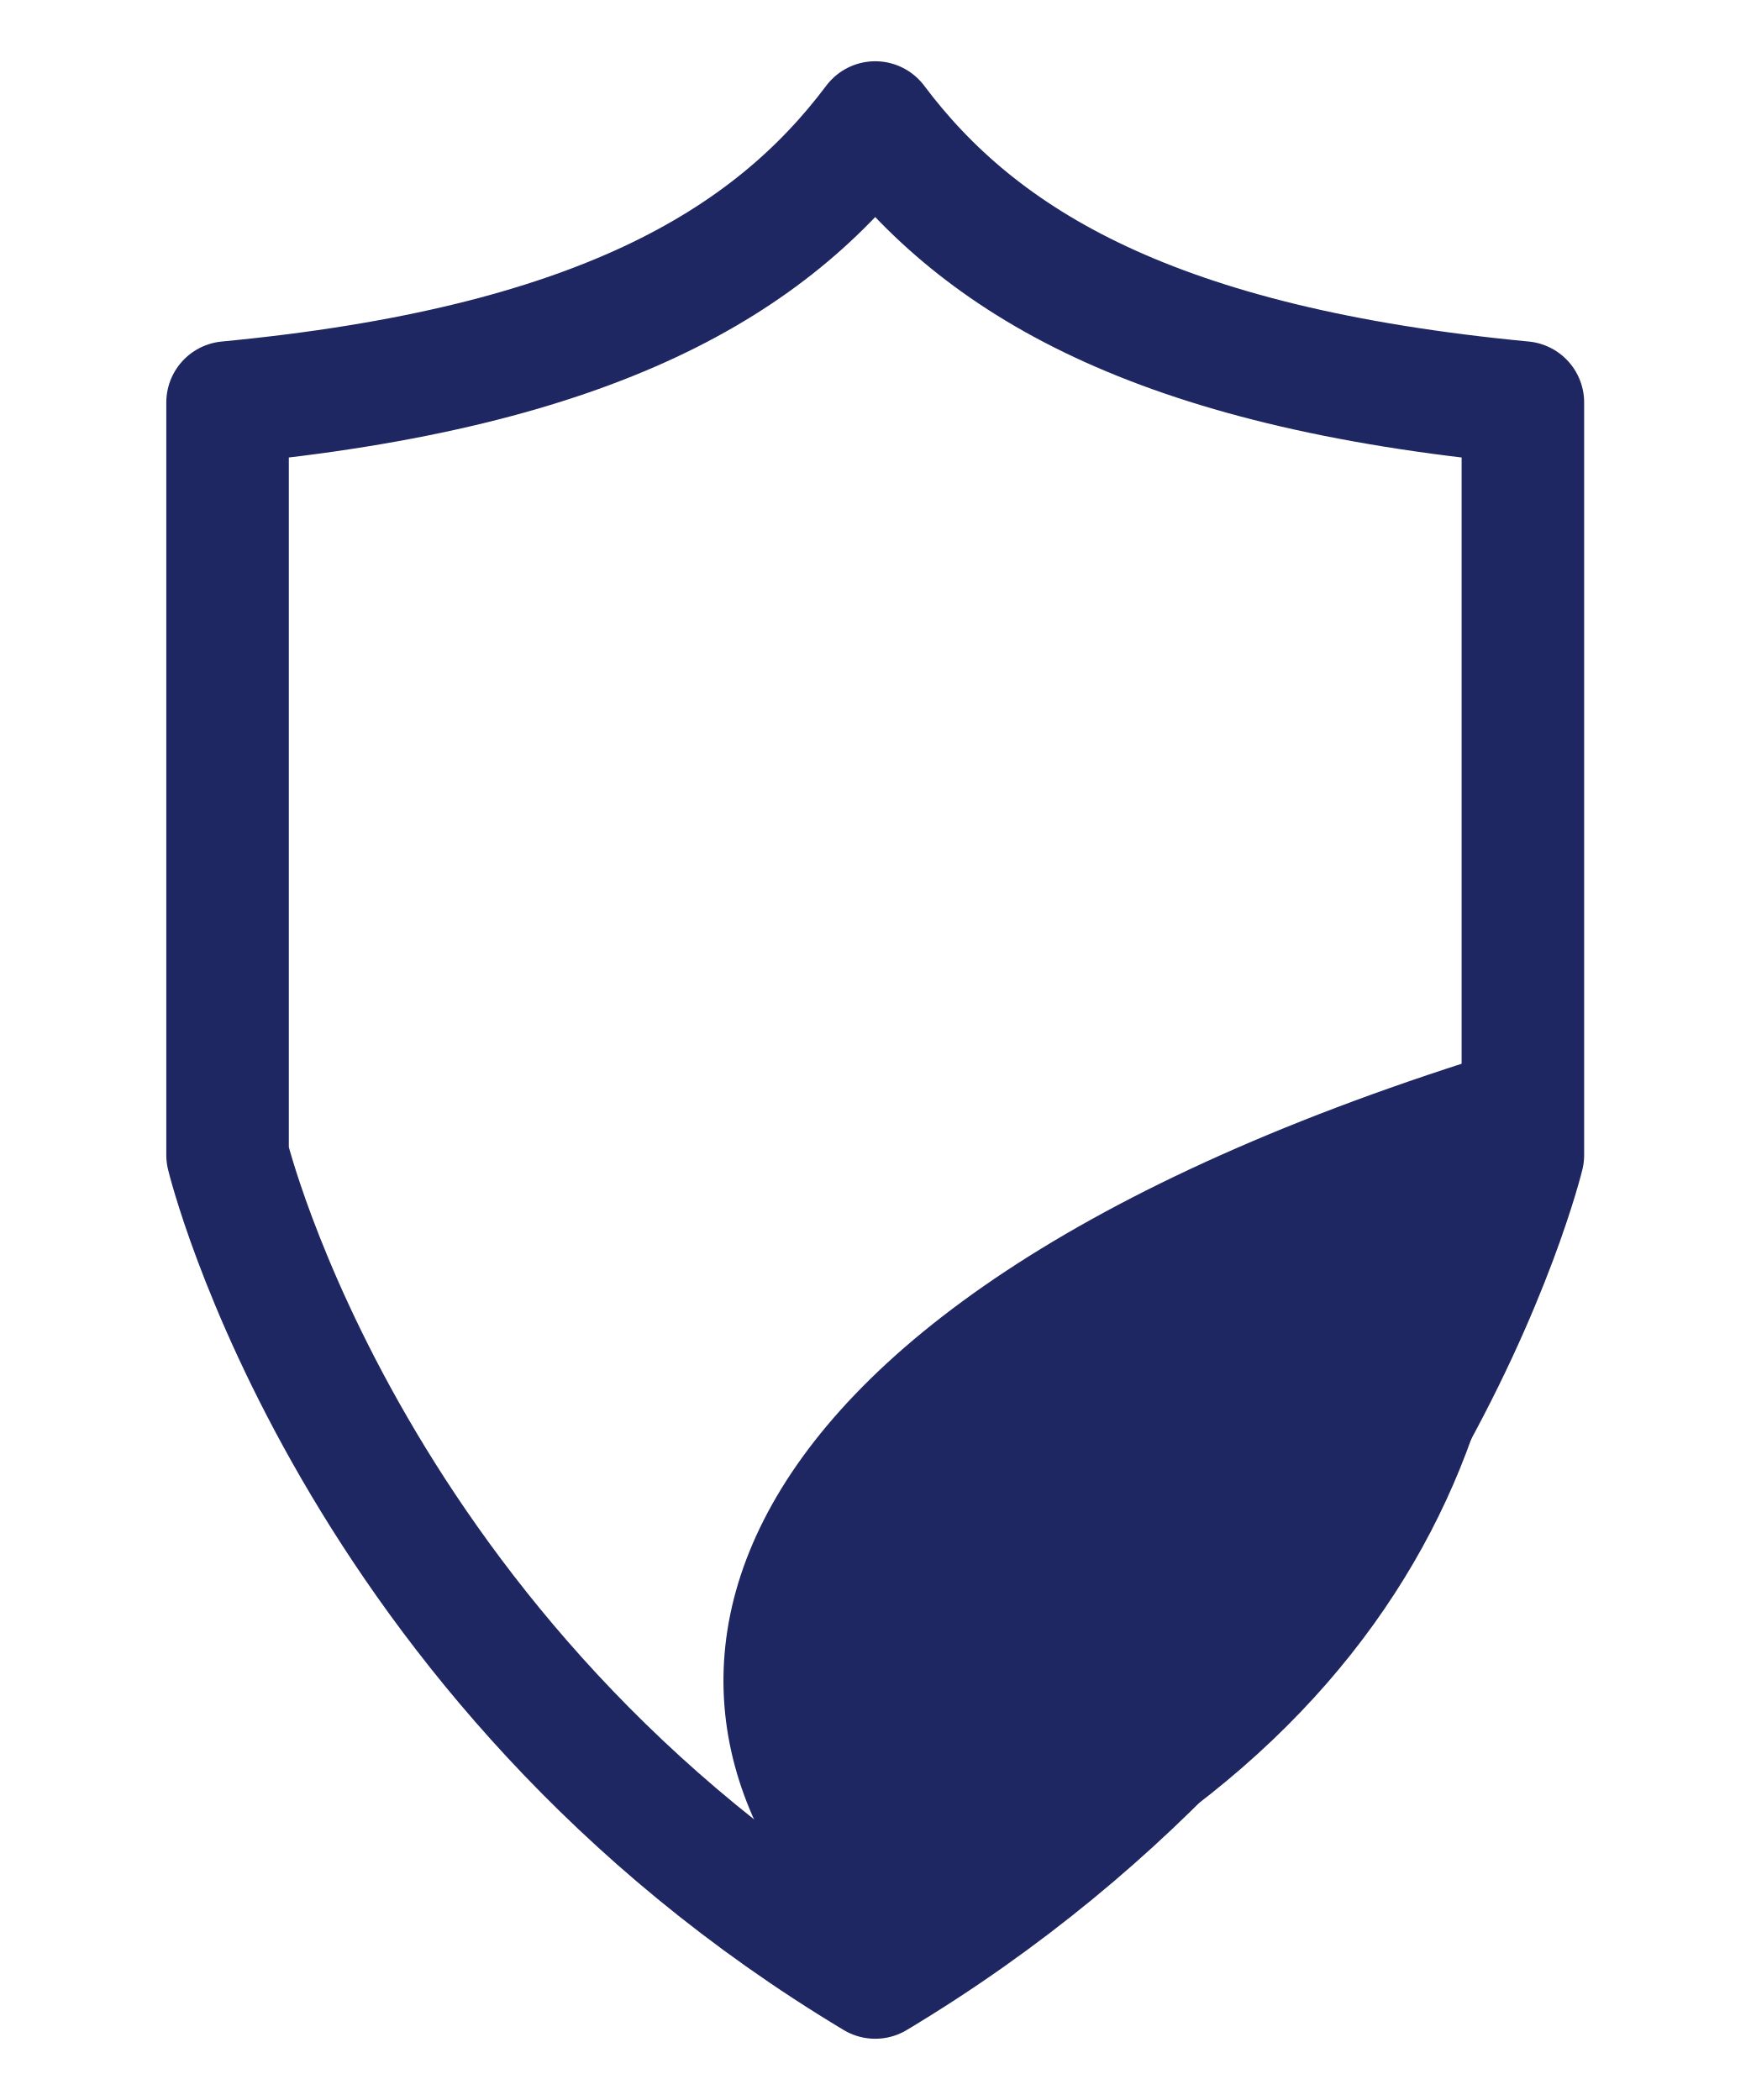
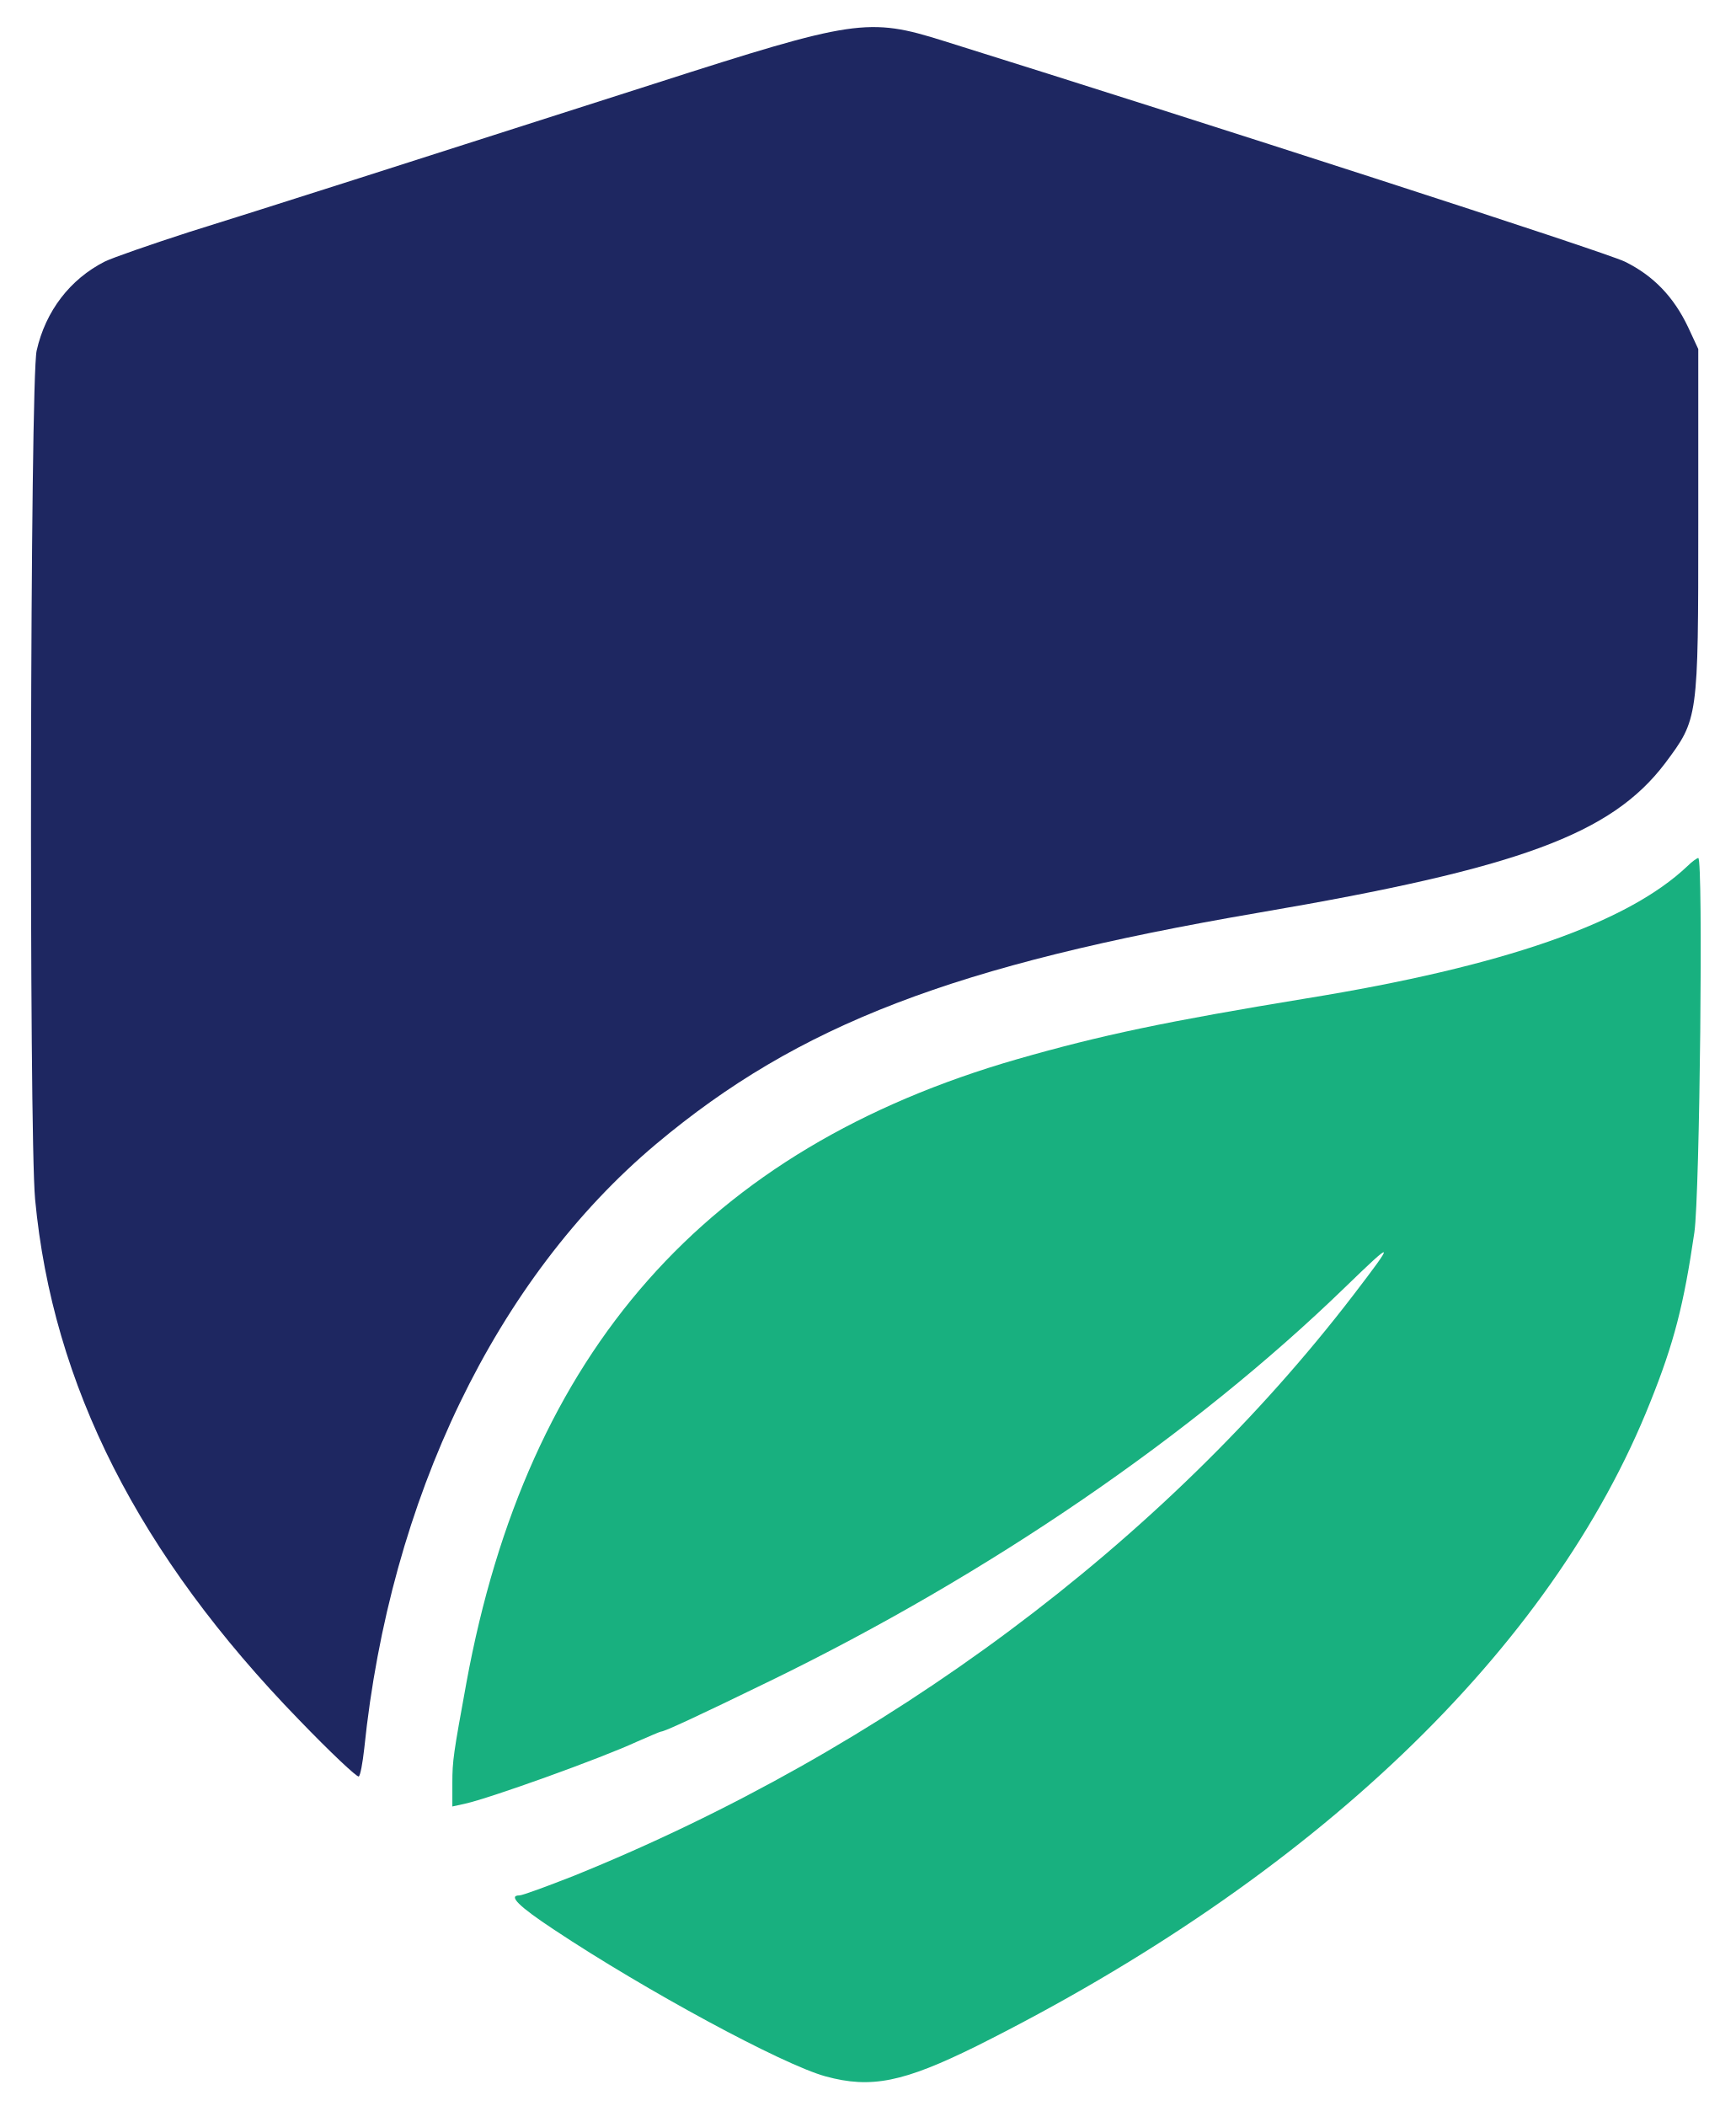
- <svg xmlns="http://www.w3.org/2000/svg" viewBox="0 0 200 240">
-   <path d="     M 100 14     C 88 30, 68 42, 26 46     L 26 132     C 26 132, 40 190, 100 226     C 160 190, 174 132, 174 132     L 174 46     C 132 42, 112 30, 100 14     Z   " fill="none" stroke="#1E2761" stroke-width="14" stroke-linejoin="round" />
-   <path d="     M 172 120     C 178 158, 162 203, 100 226     C 68 198, 74 150, 172 120     Z   " fill="#1E2761" />
+ <svg xmlns="http://www.w3.org/2000/svg" viewBox="0 0 445 540">
+   <path d="M76.7 441.0C35.6 398.7 13.5 355.2 9.0 307.5C7.4 290.0 7.7 97.0 9.4 89.9C11.7 79.7 18.0 71.6 26.8 67.1C28.8 66.1 38.6 62.7 48.5 59.5C66.2 54.0 103.4 42.1 168.0 21.4C219.1 5.0 222.6 4.4 242.0 10.5C309.2 31.5 411.9 64.7 416.7 67.1C424.0 70.7 429.2 76.1 432.9 83.9L435.5 89.5L435.5 134.0C435.5 184.5 435.5 184.3 427.0 195.7C413.2 213.9 389.7 222.6 322.9 234.0C244.6 247.4 204.8 262.7 168.3 293.3C127.2 327.8 100.0 384.3 93.4 448.4C93.0 452.0 92.4 455.3 92.0 455.5C91.6 455.8 84.7 449.3 76.7 441.0Z" fill="#1E2761" />
+   <path d="M211.7 532.4C200.7 529.4 165.4 510.3 142.1 494.8C133.0 488.8 130.2 486.0 133.2 486.0C134.0 486.0 140.2 483.7 147.1 481.0C227.0 448.7 298.5 395.4 347.1 332.0C357.9 317.9 357.7 317.7 344.9 330.1C306.0 367.8 253.8 403.6 197.5 431.0C179.0 440.0 170.4 444.0 169.5 444.0C169.3 444.0 166.5 445.2 163.3 446.6C154.0 450.9 125.6 461.1 119.2 462.5L116.0 463.2L116.0 457.2C116.0 451.4 116.3 449.6 119.6 431.5C135.2 346.5 181.0 294.6 260.8 271.6C282.4 265.4 299.1 261.9 335.0 256.0C385.5 247.8 417.3 236.7 432.7 222.1C433.9 220.9 435.2 220.0 435.5 220.0C436.8 220.0 435.9 306.6 434.5 316.0C431.8 334.5 429.3 344.3 423.2 359.5C397.9 423.1 336.7 481.5 250.5 524.6C231.7 533.9 223.4 535.6 211.7 532.4Z" fill="#18B07F" />
</svg>
